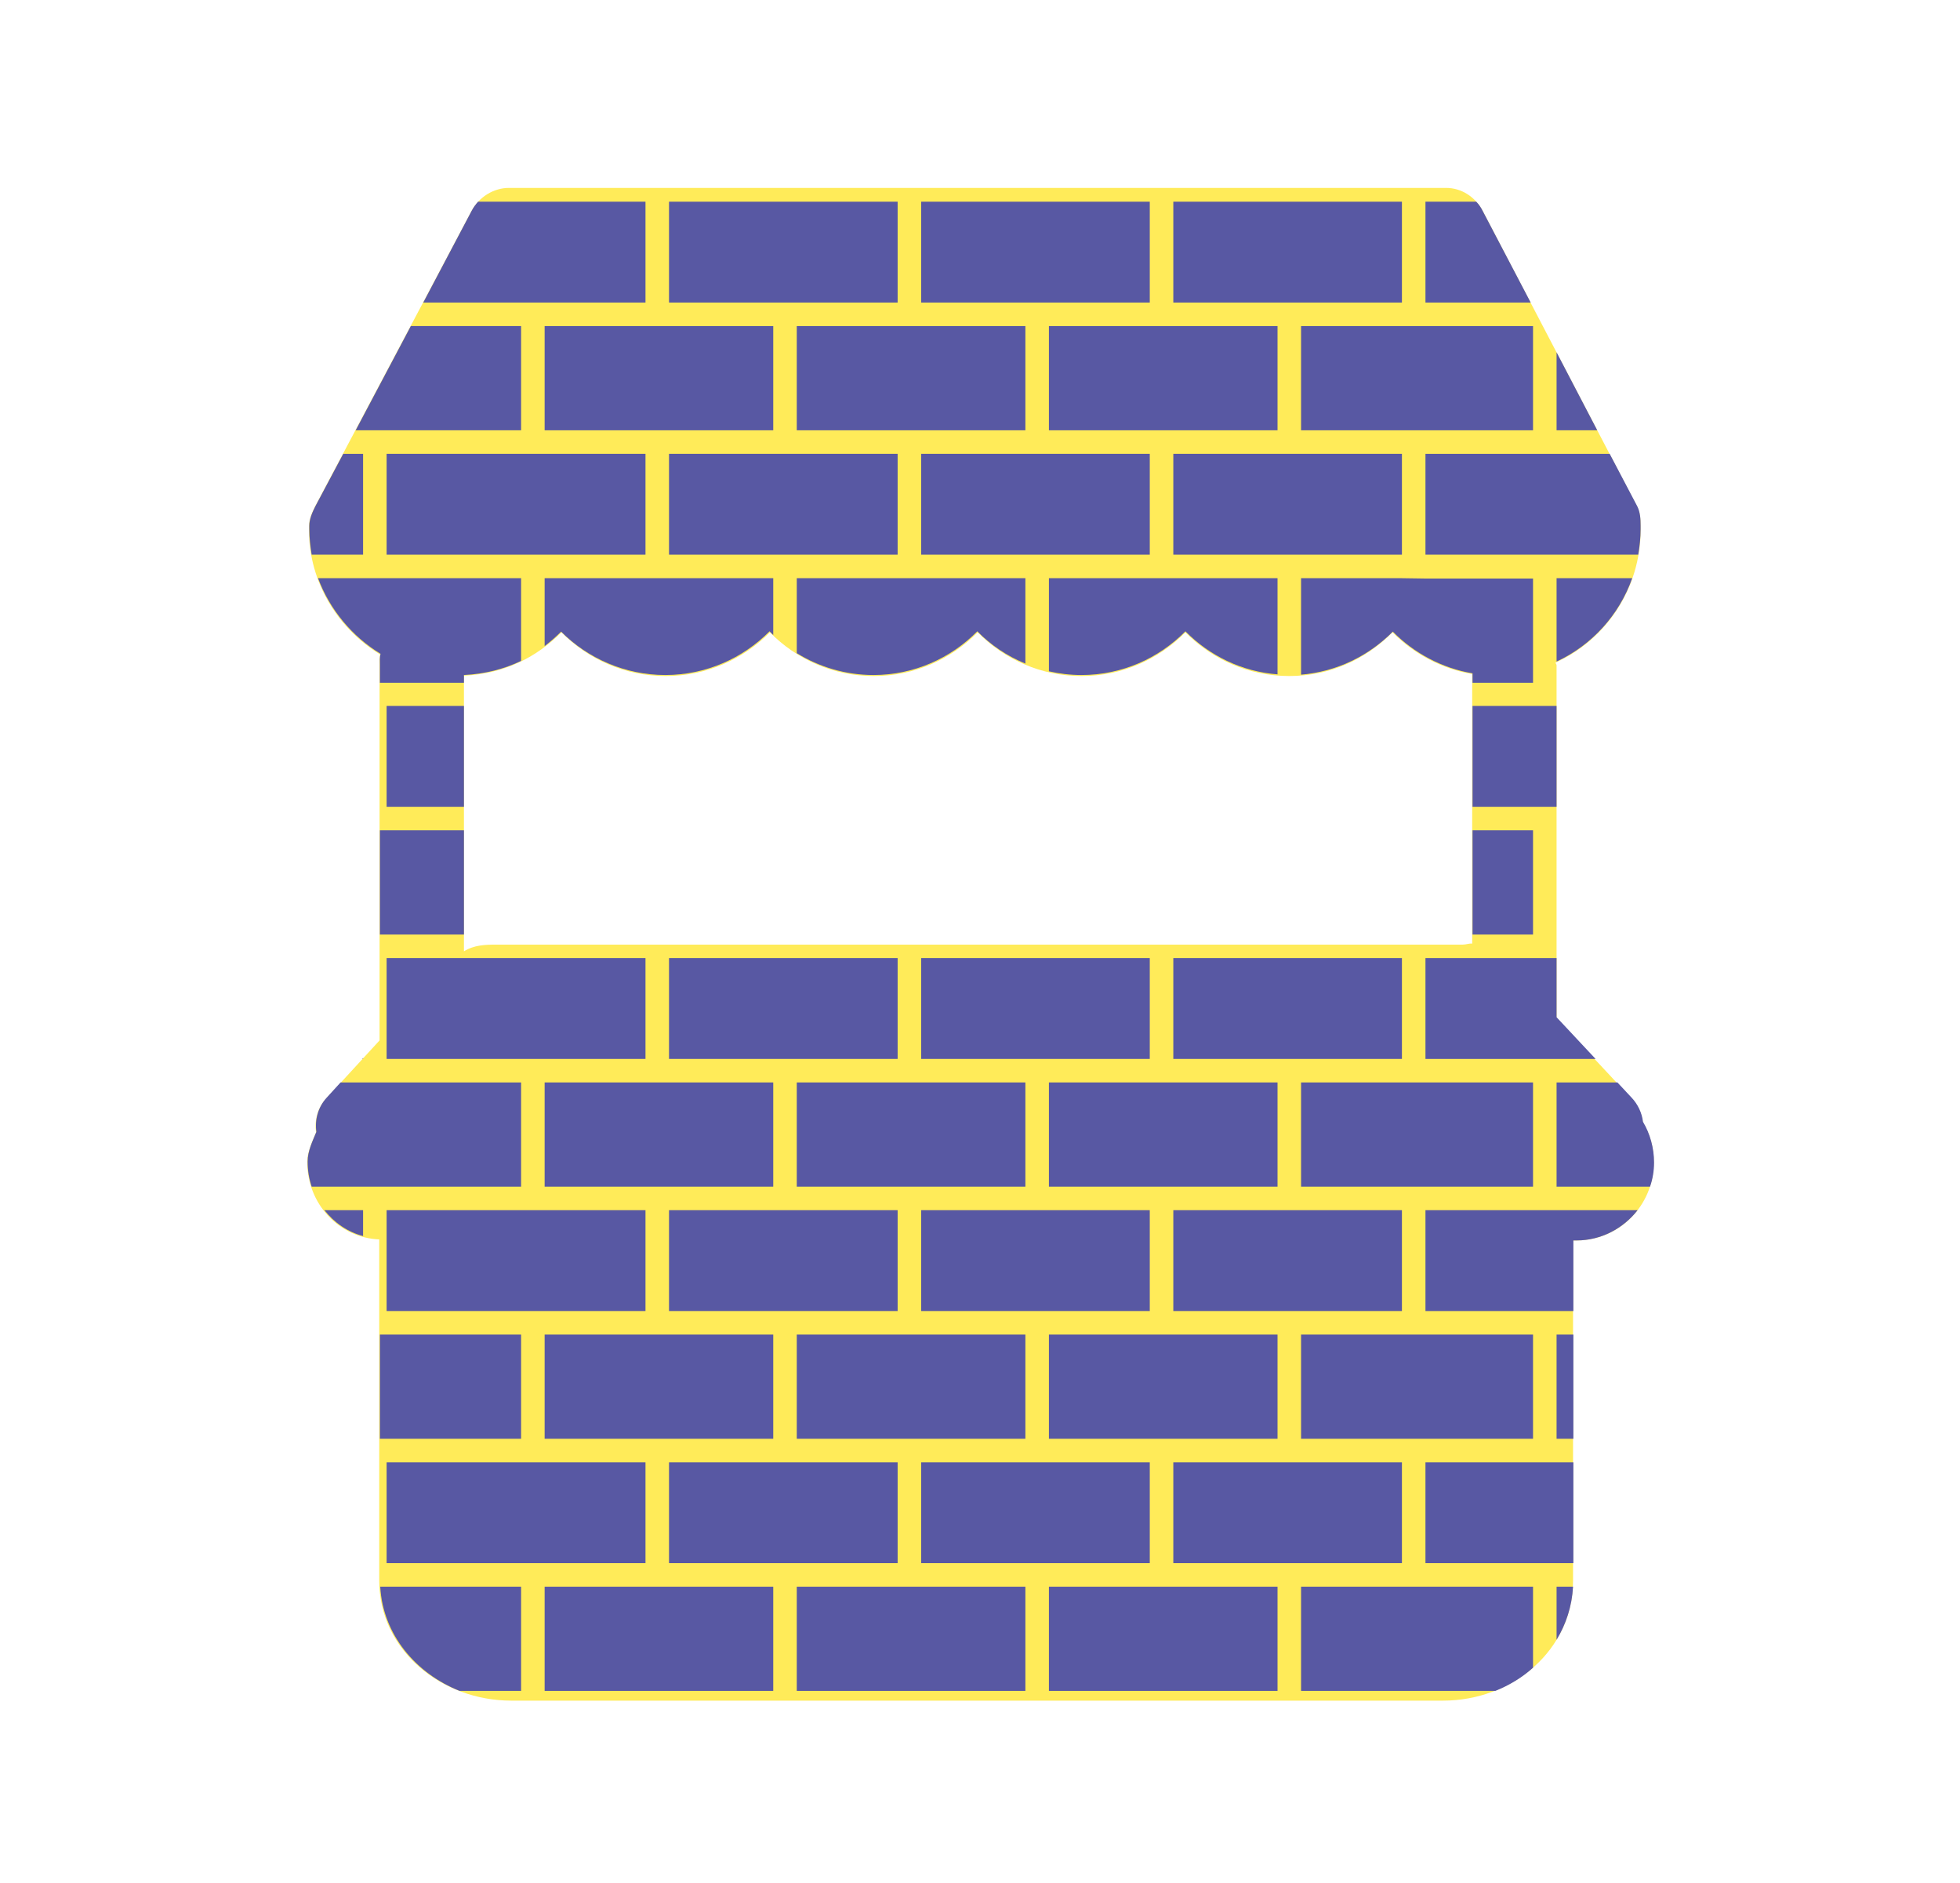
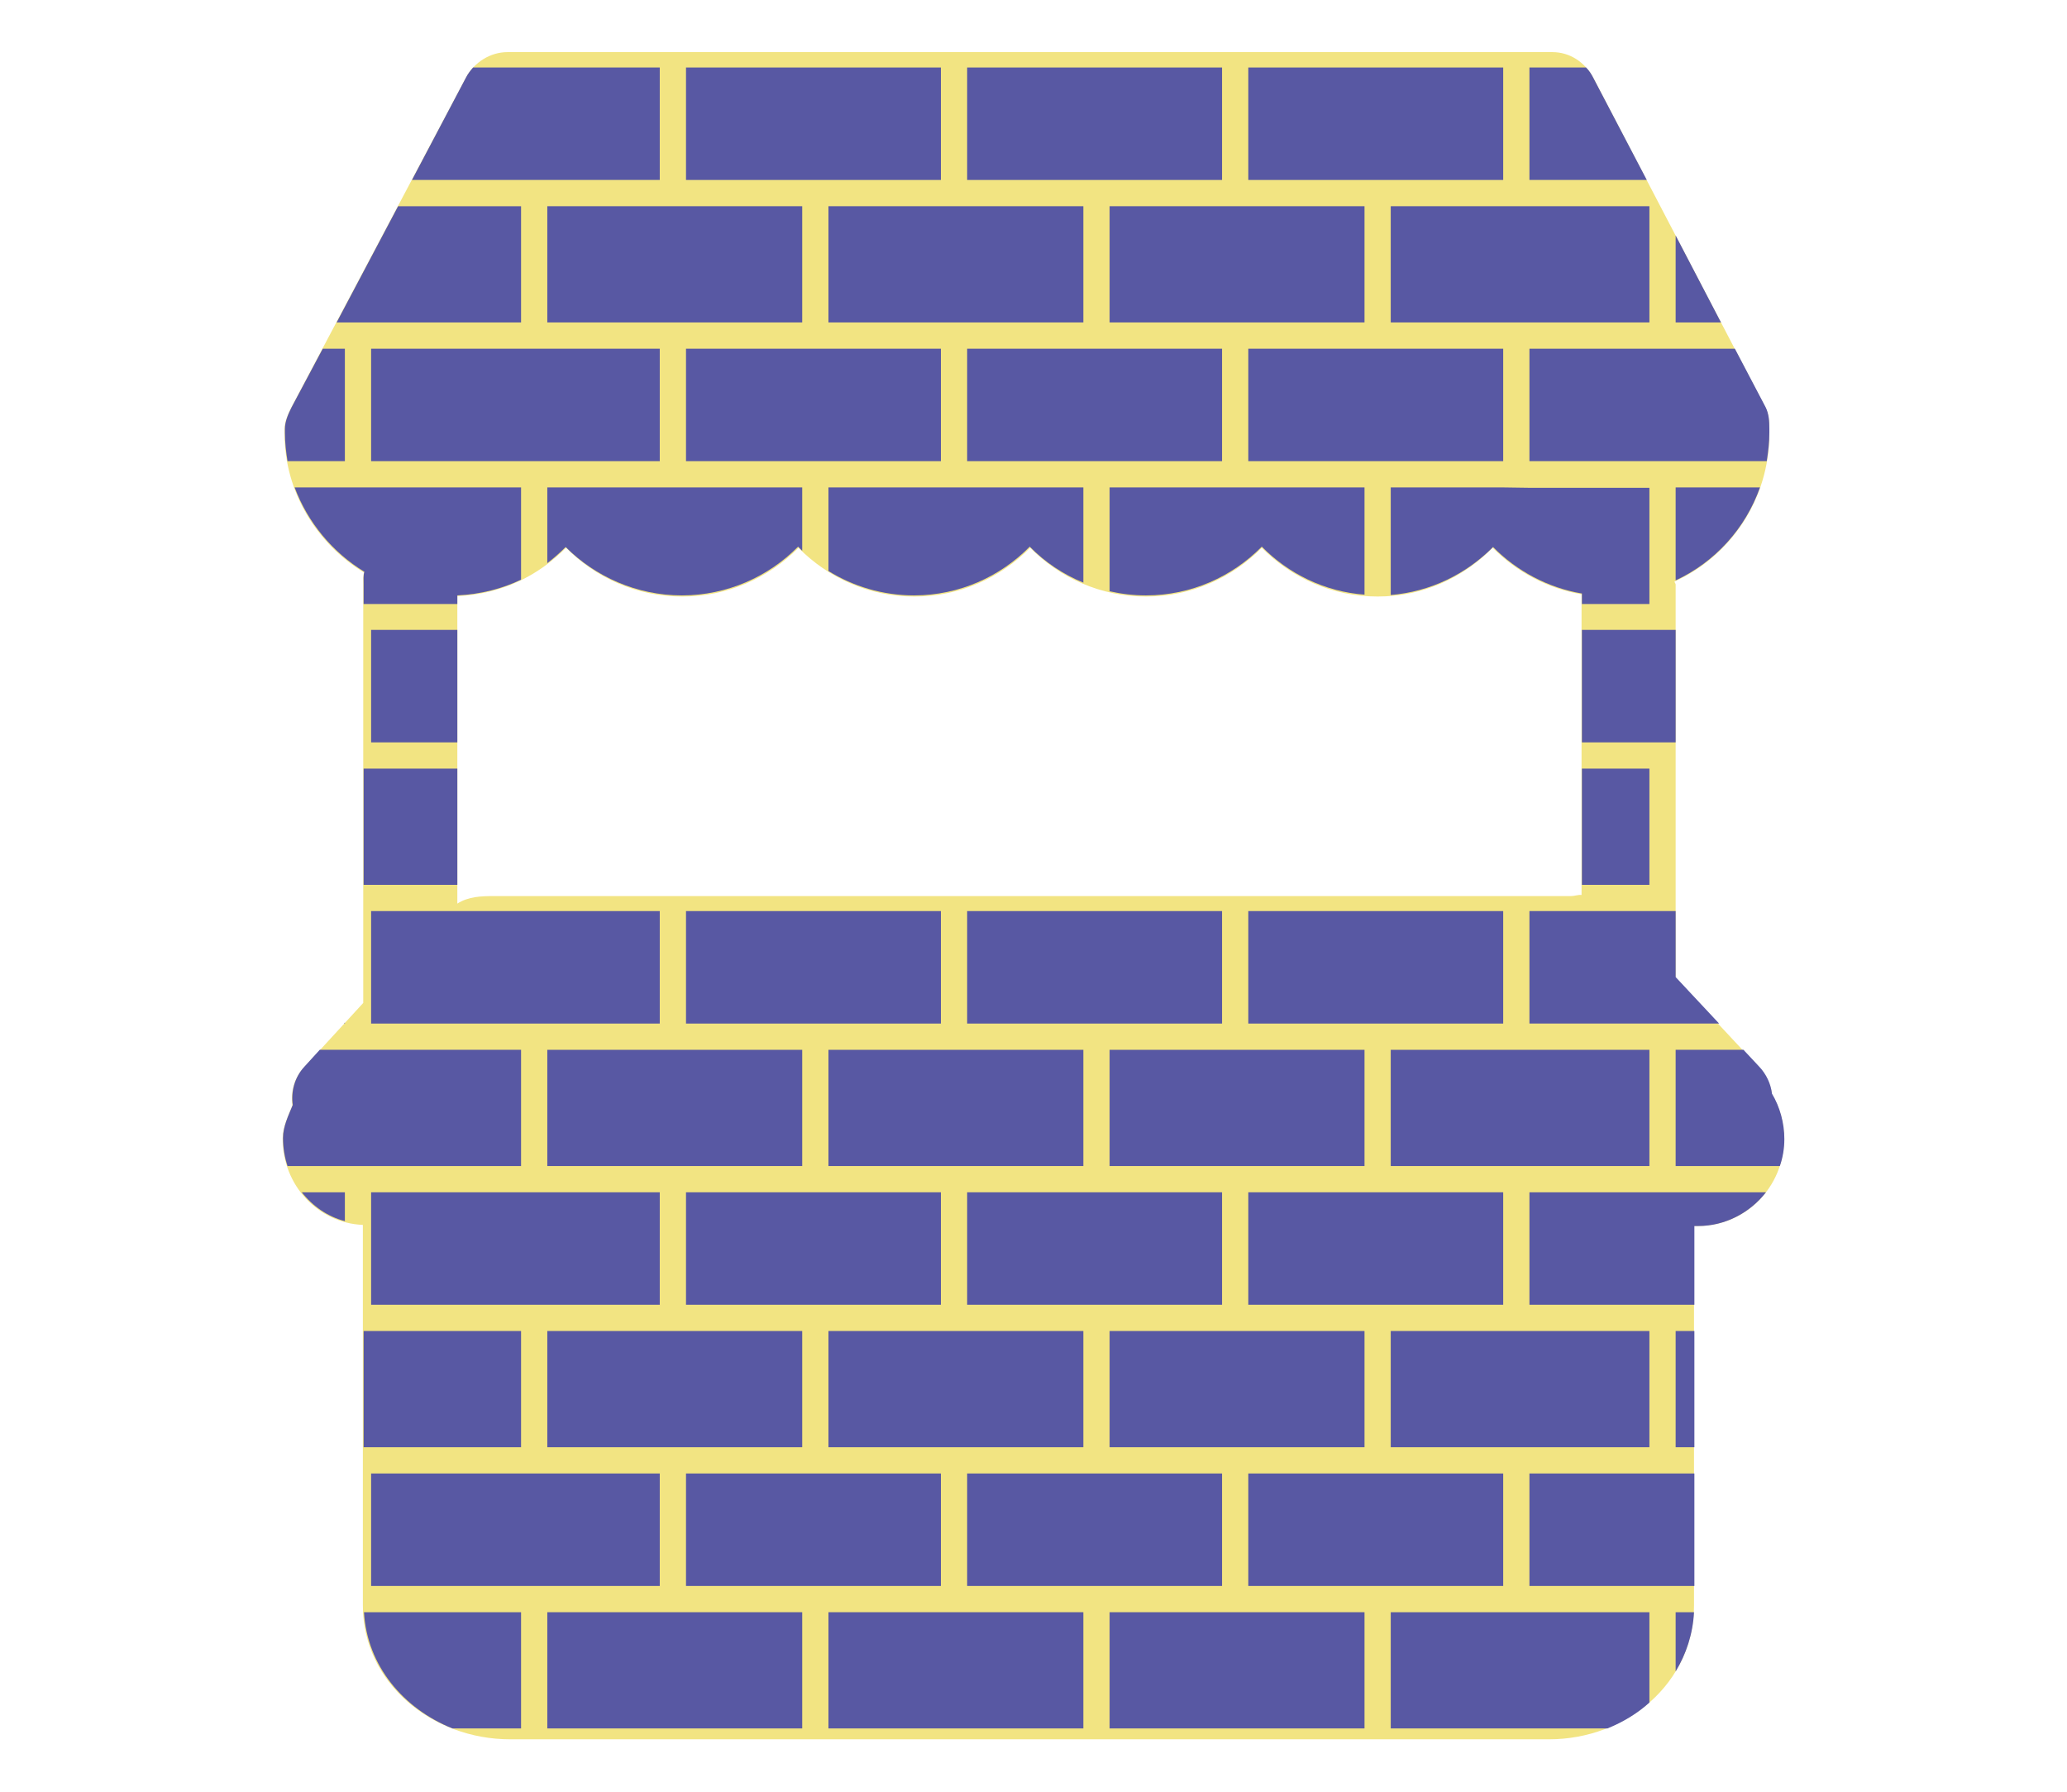
- <svg xmlns="http://www.w3.org/2000/svg" version="1.1" id="Layer_1" x="0px" y="0px" viewBox="189 0 583 560" style="enable-background:new 189 0 583 560;" xml:space="preserve">
+ <svg xmlns="http://www.w3.org/2000/svg" version="1.1" id="Layer_1" x="0px" y="0px" viewBox="17 42 551.4 477.9" style="enable-background:new 17 42 551.4 477.9;" xml:space="preserve">
  <style type="text/css">
- 	.st0{fill:#FFEB59;}
+ 	.st0{fill:#F2E482;}
	.st1{fill:#5858A3;}
</style>
  <g id="mortar">
-     <path id="XMLID_1_" class="st0" d="M677.7,334c-0.3-2.6-1.5-5.2-3.4-7.2L652,302.9v-105c0-0.3-0.3-0.5-0.3-0.8   c15-6.8,25.3-22,25.3-39.5v-1c0-2-0.1-4-1-5.8l-46-88.1c-2.2-4.1-6.2-6.8-10.9-6.8H340.4c-4.6,0-8.9,2.7-11.1,6.8l-46.6,88   c-0.9,1.8-1.8,3.8-1.8,5.9v1c0,15.7,8.7,29.5,21.2,37.1c-0.3,1-0.2,2.1-0.2,3.2v111.6l-15.8,17.2c-2.7,2.9-3.6,6.6-3.1,10.2   c-1.1,2.7-2.6,5.7-2.6,8.8c0,12.4,9.4,22.5,21.4,23v101.5c0,20.7,18.5,35.7,39.3,35.7h277.1c20.7,0,38.7-15,38.7-35.7V369h1   c12.7,0,23-10.4,23-23.1C681,341.6,679.8,337.4,677.7,334z M356,188.1c7.9,8,18.9,13,31,13s23.1-5,31-13c7.9,8,18.8,13,30.9,13   s23-5,30.9-13c7.9,8,18.8,13,30.9,13s23-5,30.9-13c7.9,8,18.8,13,30.9,13c12.1,0,22.8-5,30.7-13c6.3,6.4,14.7,10.9,23.7,12.4v80.2   c-1-0.1-1.8,0.3-2.8,0.3H336.7c-3.3,0-6.7,0.1-9.7,2v-82C339,200.4,348.5,195.6,356,188.1z" />
+     <path id="XMLID_1_" class="st0" d="M489.7,334c-0.3-2.6-1.5-5.2-3.4-7.2L464,302.9v-105c0-0.3-0.3-0.5-0.3-0.8   c15-6.8,25.3-22,25.3-39.5v-1c0-2-0.1-4-1-5.8l-46-88.1c-2.2-4.1-6.2-6.8-10.9-6.8H152.4c-4.6,0-8.9,2.7-11.1,6.8l-46.6,88   c-0.9,1.8-1.8,3.8-1.8,5.9v1c0,15.7,8.7,29.5,21.2,37.1c-0.3,1-0.2,2.1-0.2,3.2v111.6l-15.8,17.2c-2.7,2.9-3.6,6.6-3.1,10.2   c-1.1,2.7-2.6,5.7-2.6,8.8c0,12.4,9.4,22.5,21.4,23v101.5c0,20.7,18.5,35.7,39.3,35.7h277.1c20.7,0,38.7-15,38.7-35.7V369h1   c12.7,0,23-10.4,23-23.1C493,341.6,491.8,337.4,489.7,334z M168,188.1c7.9,8,18.9,13,31,13s23.1-5,31-13c7.9,8,18.8,13,30.9,13   s23-5,30.9-13c7.9,8,18.8,13,30.9,13s23-5,30.9-13c7.9,8,18.8,13,30.9,13c12.1,0,22.8-5,30.7-13c6.3,6.4,14.7,10.9,23.7,12.4v80.2   c-1-0.1-1.8,0.3-2.8,0.3H148.7c-3.3,0-6.7,0.1-9.7,2v-82C151,200.4,160.5,195.6,168,188.1z" />
  </g>
  <g id="stall">
</g>
  <g id="Layer_3">
    <g id="XMLID_176_">
-       <path id="XMLID_177_" class="st1" d="M448.8,200.8c12.1,0,23-5,30.9-13c4,4.1,8.9,7.4,14.3,9.6V172h-31h-7h-30v22.3    C432.6,198.4,440.5,200.8,448.8,200.8z" />
-       <polygon id="XMLID_178_" class="st1" points="426,315 456,315 456,285 426,285 419,285 388,285 388,315 419,315   " />
-       <polygon id="XMLID_179_" class="st1" points="606,397 576,397 576,428 606,428 613,428 645,428 645,397 613,397   " />
-       <polygon id="XMLID_180_" class="st1" points="494,435 463,435 463,465 531,465 531,435 501,435   " />
-       <path id="XMLID_181_" class="st1" d="M606,172h-30v28.7c10.7-0.9,20.1-5.6,27.3-12.8c6.3,6.4,14.7,10.9,23.7,12.4v2.8h18v-31h-32    L606,172L606,172z" />
-       <rect id="XMLID_182_" x="627" y="247" class="st1" width="18" height="31" />
-       <polygon id="XMLID_183_" class="st1" points="606,322 576,322 576,353 606,353 613,353 645,353 645,322 613,322   " />
-       <polygon id="XMLID_184_" class="st1" points="494,285 463,285 463,315 494,315 501,315 531,315 531,285 501,285   " />
-       <path id="XMLID_185_" class="st1" d="M531,172h-30v27.7c3.1,0.7,6.3,1.1,9.7,1.1c12.1,0,23-5,30.9-13c7.1,7.2,16.7,12,27.4,12.8    V172h-31H531z" />
-       <polygon id="XMLID_186_" class="st1" points="606,97 576,97 576,128 606,128 613,128 645,128 645,97 613,97   " />
-       <polygon id="XMLID_187_" class="st1" points="531,322 501,322 501,353 531,353 538,353 569,353 569,322 538,322   " />
-       <polygon id="XMLID_188_" class="st1" points="494,135 463,135 463,165 494,165 501,165 531,165 531,135 501,135   " />
-       <polygon id="XMLID_189_" class="st1" points="494,360 463,360 463,390 494,390 501,390 531,390 531,360 501,360   " />
-       <polygon id="XMLID_190_" class="st1" points="463,353 494,353 494,322 463,322 456,322 426,322 426,353 456,353   " />
-       <polygon id="XMLID_191_" class="st1" points="456,397 426,397 426,428 456,428 463,428 494,428 494,397 463,397   " />
-       <polygon id="XMLID_192_" class="st1" points="426,165 456,165 456,135 426,135 419,135 388,135 388,165 419,165   " />
-       <path id="XMLID_193_" class="st1" d="M645,135h-32v30h32h7h24.3c0.4-2.5,0.7-5,0.7-7.6v-1c0-2-0.1-4-1-5.8l-8.2-15.6H652L645,135    L645,135z" />
-       <polygon id="XMLID_194_" class="st1" points="627,210 627,240 645,240 652,240 652,210 645,210   " />
-       <polygon id="XMLID_195_" class="st1" points="645,285 613,285 613,315 645,315 652,315 663.6,315 652,302.6 652,285   " />
-       <path id="XMLID_196_" class="st1" d="M613,472h-7h-30v31h57.8c4.2-1.7,8-4,11.2-6.9V472H613z" />
-       <path id="XMLID_197_" class="st1" d="M652,353h27.8c0.8-2.3,1.2-4.7,1.2-7.2c0-4.3-1.2-8.6-3.3-12.1c-0.3-2.6-1.5-5.2-3.4-7.2    l-4.2-4.5H652V353z" />
-       <path id="XMLID_198_" class="st1" d="M314.9,90H344h37V60h-49.8c-0.7,0.8-1.4,1.7-1.9,2.7L314.9,90z" />
-       <path id="XMLID_199_" class="st1" d="M613,90h31.3L630,62.7c-0.5-1-1.1-1.9-1.9-2.7H613V90z" />
-       <rect id="XMLID_200_" x="304" y="210" class="st1" width="23" height="30" />
-       <path id="XMLID_201_" class="st1" d="M652,360h-7h-32v30h32h7h5v-21h1c7.3,0,13.9-3.6,18.1-9H652z" />
-       <polygon id="XMLID_202_" class="st1" points="344,165 381,165 381,135 344,135 304,135 304,165   " />
-       <polygon id="XMLID_203_" class="st1" points="297,315 297,314.7 296.8,315   " />
-       <polygon id="XMLID_204_" class="st1" points="381,315 381,285 344,285 304,285 304,315 344,315   " />
-       <polygon id="XMLID_205_" class="st1" points="652,435 645,435 613,435 613,465 657,465 657,435   " />
-       <polygon id="XMLID_206_" class="st1" points="381,390 381,360 344,360 304,360 304,390 344,390   " />
-       <polygon id="XMLID_207_" class="st1" points="381,435 344,435 304,435 304,465 381,465   " />
-       <polygon id="XMLID_208_" class="st1" points="569,285 538,285 538,315 569,315 576,315 606,315 606,285 576,285   " />
-       <polygon id="XMLID_209_" class="st1" points="388,90 419,90 426,90 456,90 456,60 388,60   " />
-       <polygon id="XMLID_210_" class="st1" points="344,128 344,97 311.2,97 294.8,128   " />
-       <path id="XMLID_211_" class="st1" d="M281,156.4v1c0,2.6,0.3,5.1,0.7,7.6H297v-30h-5.9l-8.3,15.6C281.9,152.4,281,154.4,281,156.4    z" />
-       <polygon id="XMLID_212_" class="st1" points="463,90 494,90 501,90 531,90 531,60 463,60   " />
-       <path id="XMLID_213_" class="st1" d="M652,172v24.8c10.5-4.9,18.6-13.8,22.5-24.8H652z" />
-       <polygon id="XMLID_214_" class="st1" points="351,322 351,353 381,353 388,353 419,353 419,322 388,322 381,322   " />
-       <polygon id="XMLID_215_" class="st1" points="652,128 664.1,128 652,104.8   " />
-       <polygon id="XMLID_216_" class="st1" points="538,90 569,90 576,90 606,90 606,60 538,60   " />
-       <path id="XMLID_217_" class="st1" d="M302.2,194.5c-0.3,1-0.2,2.1-0.2,3.2v5.4h25v-2.3c6.3-0.3,12-1.8,17-4.2V172h-60.4    C287.1,181.4,293.8,189.4,302.2,194.5z" />
-       <path id="XMLID_218_" class="st1" d="M344,472h-41.9c0.8,14.3,10.6,25.8,23.6,31H344V472z" />
-       <path id="XMLID_219_" class="st1" d="M652,472v15.8c2.8-4.6,4.6-10,4.9-15.8H652z" />
-       <rect id="XMLID_220_" x="302" y="397" class="st1" width="42" height="31" />
-       <rect id="XMLID_221_" x="302" y="247" class="st1" width="25" height="31" />
-       <path id="XMLID_222_" class="st1" d="M283.1,336.7c-1.1,2.7-2.6,5.7-2.6,8.8c0,2.6,0.4,5.1,1.2,7.5H344v-31h-53.7l-4.1,4.5    C283.6,329.3,282.6,333.1,283.1,336.7z" />
-       <path id="XMLID_223_" class="st1" d="M297,367.7V360h-11.5C288.4,363.7,292.4,366.5,297,367.7z" />
-       <rect id="XMLID_224_" x="652" y="397" class="st1" width="5" height="31" />
-       <polygon id="XMLID_225_" class="st1" points="569,428 569,397 538,397 531,397 501,397 501,428 531,428 538,428   " />
-       <polygon id="XMLID_226_" class="st1" points="569,360 538,360 538,390 569,390 576,390 606,390 606,360 576,360   " />
-       <polygon id="XMLID_227_" class="st1" points="569,135 538,135 538,165 569,165 576,165 606,165 606,135 576,135   " />
-       <polygon id="XMLID_228_" class="st1" points="456,435 426,435 419,435 388,435 388,465 456,465   " />
-       <polygon id="XMLID_229_" class="st1" points="426,390 456,390 456,360 426,360 419,360 388,360 388,390 419,390   " />
-       <polygon id="XMLID_230_" class="st1" points="351,397 351,428 381,428 388,428 419,428 419,397 388,397 381,397   " />
-       <polygon id="XMLID_231_" class="st1" points="531,97 501,97 501,128 531,128 538,128 569,128 569,97 538,97   " />
-       <polygon id="XMLID_232_" class="st1" points="456,97 426,97 426,128 456,128 463,128 494,128 494,97 463,97   " />
-       <polygon id="XMLID_233_" class="st1" points="494,472 463,472 456,472 426,472 426,503 494,503   " />
-       <polygon id="XMLID_234_" class="st1" points="606,435 576,435 569,435 538,435 538,465 606,465   " />
-       <polygon id="XMLID_235_" class="st1" points="419,472 381,472 351,472 351,503 419,503   " />
-       <polygon id="XMLID_236_" class="st1" points="569,472 538,472 531,472 501,472 501,503 569,503   " />
-       <path id="XMLID_237_" class="st1" d="M386.9,200.8c12.1,0,23.1-5,31-13c0.4,0.4,0.7,0.7,1.1,1.1V172h-31h-7h-30v20.2    c1.7-1.3,3.4-2.8,4.9-4.3C363.8,195.8,374.8,200.8,386.9,200.8z" />
-       <polygon id="XMLID_238_" class="st1" points="381,97 351,97 351,128 381,128 388,128 419,128 419,97 388,97   " />
+       <path id="XMLID_177_" class="st1" d="M260.8,200.8c12.1,0,23-5,30.9-13c4,4.1,8.9,7.4,14.3,9.6V172h-31h-7h-30v22.3    C244.6,198.4,252.5,200.8,260.8,200.8z" />
+       <polygon id="XMLID_178_" class="st1" points="238,315 268,315 268,285 238,285 231,285 200,285 200,315 231,315   " />
+       <polygon id="XMLID_179_" class="st1" points="418,397 388,397 388,428 418,428 425,428 457,428 457,397 425,397   " />
+       <polygon id="XMLID_180_" class="st1" points="306,435 275,435 275,465 343,465 343,435 313,435   " />
+       <path id="XMLID_181_" class="st1" d="M418,172h-30v28.7c10.7-0.9,20.1-5.6,27.3-12.8c6.3,6.4,14.7,10.9,23.7,12.4v2.8h18v-31h-32    L418,172L418,172z" />
+       <rect id="XMLID_182_" x="439" y="247" class="st1" width="18" height="31" />
+       <polygon id="XMLID_183_" class="st1" points="418,322 388,322 388,353 418,353 425,353 457,353 457,322 425,322   " />
+       <polygon id="XMLID_184_" class="st1" points="306,285 275,285 275,315 306,315 313,315 343,315 343,285 313,285   " />
+       <path id="XMLID_185_" class="st1" d="M343,172h-30v27.7c3.1,0.7,6.3,1.1,9.7,1.1c12.1,0,23-5,30.9-13c7.1,7.2,16.7,12,27.4,12.8    V172h-31H343z" />
+       <polygon id="XMLID_186_" class="st1" points="418,97 388,97 388,128 418,128 425,128 457,128 457,97 425,97   " />
+       <polygon id="XMLID_187_" class="st1" points="343,322 313,322 313,353 343,353 350,353 381,353 381,322 350,322   " />
+       <polygon id="XMLID_188_" class="st1" points="306,135 275,135 275,165 306,165 313,165 343,165 343,135 313,135   " />
+       <polygon id="XMLID_189_" class="st1" points="306,360 275,360 275,390 306,390 313,390 343,390 343,360 313,360   " />
+       <polygon id="XMLID_190_" class="st1" points="275,353 306,353 306,322 275,322 268,322 238,322 238,353 268,353   " />
+       <polygon id="XMLID_191_" class="st1" points="268,397 238,397 238,428 268,428 275,428 306,428 306,397 275,397   " />
+       <polygon id="XMLID_192_" class="st1" points="238,165 268,165 268,135 238,135 231,135 200,135 200,165 231,165   " />
+       <path id="XMLID_193_" class="st1" d="M457,135h-32v30h32h7h24.3c0.4-2.5,0.7-5,0.7-7.6v-1c0-2-0.1-4-1-5.8l-8.2-15.6H464L457,135    L457,135z" />
+       <polygon id="XMLID_194_" class="st1" points="439,210 439,240 457,240 464,240 464,210 457,210   " />
+       <polygon id="XMLID_195_" class="st1" points="457,285 425,285 425,315 457,315 464,315 475.6,315 464,302.6 464,285   " />
+       <path id="XMLID_196_" class="st1" d="M425,472h-7h-30v31h57.8c4.2-1.7,8-4,11.2-6.9V472H425z" />
+       <path id="XMLID_197_" class="st1" d="M464,353h27.8c0.8-2.3,1.2-4.7,1.2-7.2c0-4.3-1.2-8.6-3.3-12.1c-0.3-2.6-1.5-5.2-3.4-7.2    l-4.2-4.5H464V353z" />
+       <path id="XMLID_198_" class="st1" d="M126.9,90H156h37V60h-49.8c-0.7,0.8-1.4,1.7-1.9,2.7L126.9,90z" />
+       <path id="XMLID_199_" class="st1" d="M425,90h31.3L442,62.7c-0.5-1-1.1-1.9-1.9-2.7H425V90z" />
+       <rect id="XMLID_200_" x="116" y="210" class="st1" width="23" height="30" />
+       <path id="XMLID_201_" class="st1" d="M464,360h-7h-32v30h32h7h5v-21h1c7.3,0,13.9-3.6,18.1-9H464z" />
+       <polygon id="XMLID_202_" class="st1" points="156,165 193,165 193,135 156,135 116,135 116,165   " />
+       <polygon id="XMLID_203_" class="st1" points="109,315 109,314.7 108.8,315   " />
+       <polygon id="XMLID_204_" class="st1" points="193,315 193,285 156,285 116,285 116,315 156,315   " />
+       <polygon id="XMLID_205_" class="st1" points="464,435 457,435 425,435 425,465 469,465 469,435   " />
+       <polygon id="XMLID_206_" class="st1" points="193,390 193,360 156,360 116,360 116,390 156,390   " />
+       <polygon id="XMLID_207_" class="st1" points="193,435 156,435 116,435 116,465 193,465   " />
+       <polygon id="XMLID_208_" class="st1" points="381,285 350,285 350,315 381,315 388,315 418,315 418,285 388,285   " />
+       <polygon id="XMLID_209_" class="st1" points="200,90 231,90 238,90 268,90 268,60 200,60   " />
+       <polygon id="XMLID_210_" class="st1" points="156,128 156,97 123.2,97 106.8,128   " />
+       <path id="XMLID_211_" class="st1" d="M93,156.4v1c0,2.6,0.3,5.1,0.7,7.6H109v-30h-5.9l-8.3,15.6C93.9,152.4,93,154.4,93,156.4z" />
+       <polygon id="XMLID_212_" class="st1" points="275,90 306,90 313,90 343,90 343,60 275,60   " />
+       <path id="XMLID_213_" class="st1" d="M464,172v24.8c10.5-4.9,18.6-13.8,22.5-24.8H464z" />
+       <polygon id="XMLID_214_" class="st1" points="163,322 163,353 193,353 200,353 231,353 231,322 200,322 193,322   " />
+       <polygon id="XMLID_215_" class="st1" points="464,128 476.1,128 464,104.8   " />
+       <polygon id="XMLID_216_" class="st1" points="350,90 381,90 388,90 418,90 418,60 350,60   " />
+       <path id="XMLID_217_" class="st1" d="M114.2,194.5c-0.3,1-0.2,2.1-0.2,3.2v5.4h25v-2.3c6.3-0.3,12-1.8,17-4.2V172H95.6    C99.1,181.4,105.8,189.4,114.2,194.5z" />
+       <path id="XMLID_218_" class="st1" d="M156,472h-41.9c0.8,14.3,10.6,25.8,23.6,31H156V472z" />
+       <path id="XMLID_219_" class="st1" d="M464,472v15.8c2.8-4.6,4.6-10,4.9-15.8H464z" />
+       <rect id="XMLID_220_" x="114" y="397" class="st1" width="42" height="31" />
+       <rect id="XMLID_221_" x="114" y="247" class="st1" width="25" height="31" />
+       <path id="XMLID_222_" class="st1" d="M95.1,336.7c-1.1,2.7-2.6,5.7-2.6,8.8c0,2.6,0.4,5.1,1.2,7.5H156v-31h-53.7l-4.1,4.5    C95.6,329.3,94.6,333.1,95.1,336.7z" />
+       <path id="XMLID_223_" class="st1" d="M109,367.7V360H97.5C100.4,363.7,104.4,366.5,109,367.7z" />
+       <rect id="XMLID_224_" x="464" y="397" class="st1" width="5" height="31" />
+       <polygon id="XMLID_225_" class="st1" points="381,428 381,397 350,397 343,397 313,397 313,428 343,428 350,428   " />
+       <polygon id="XMLID_226_" class="st1" points="381,360 350,360 350,390 381,390 388,390 418,390 418,360 388,360   " />
+       <polygon id="XMLID_227_" class="st1" points="381,135 350,135 350,165 381,165 388,165 418,165 418,135 388,135   " />
+       <polygon id="XMLID_228_" class="st1" points="268,435 238,435 231,435 200,435 200,465 268,465   " />
+       <polygon id="XMLID_229_" class="st1" points="238,390 268,390 268,360 238,360 231,360 200,360 200,390 231,390   " />
+       <polygon id="XMLID_230_" class="st1" points="163,397 163,428 193,428 200,428 231,428 231,397 200,397 193,397   " />
+       <polygon id="XMLID_231_" class="st1" points="343,97 313,97 313,128 343,128 350,128 381,128 381,97 350,97   " />
+       <polygon id="XMLID_232_" class="st1" points="268,97 238,97 238,128 268,128 275,128 306,128 306,97 275,97   " />
+       <polygon id="XMLID_233_" class="st1" points="306,472 275,472 268,472 238,472 238,503 306,503   " />
+       <polygon id="XMLID_234_" class="st1" points="418,435 388,435 381,435 350,435 350,465 418,465   " />
+       <polygon id="XMLID_235_" class="st1" points="231,472 193,472 163,472 163,503 231,503   " />
+       <polygon id="XMLID_236_" class="st1" points="381,472 350,472 343,472 313,472 313,503 381,503   " />
+       <path id="XMLID_237_" class="st1" d="M198.9,200.8c12.1,0,23.1-5,31-13c0.4,0.4,0.7,0.7,1.1,1.1V172h-31h-7h-30v20.2    c1.7-1.3,3.4-2.8,4.9-4.3C175.8,195.8,186.8,200.8,198.9,200.8z" />
+       <polygon id="XMLID_238_" class="st1" points="193,97 163,97 163,128 193,128 200,128 231,128 231,97 200,97   " />
    </g>
  </g>
</svg>
